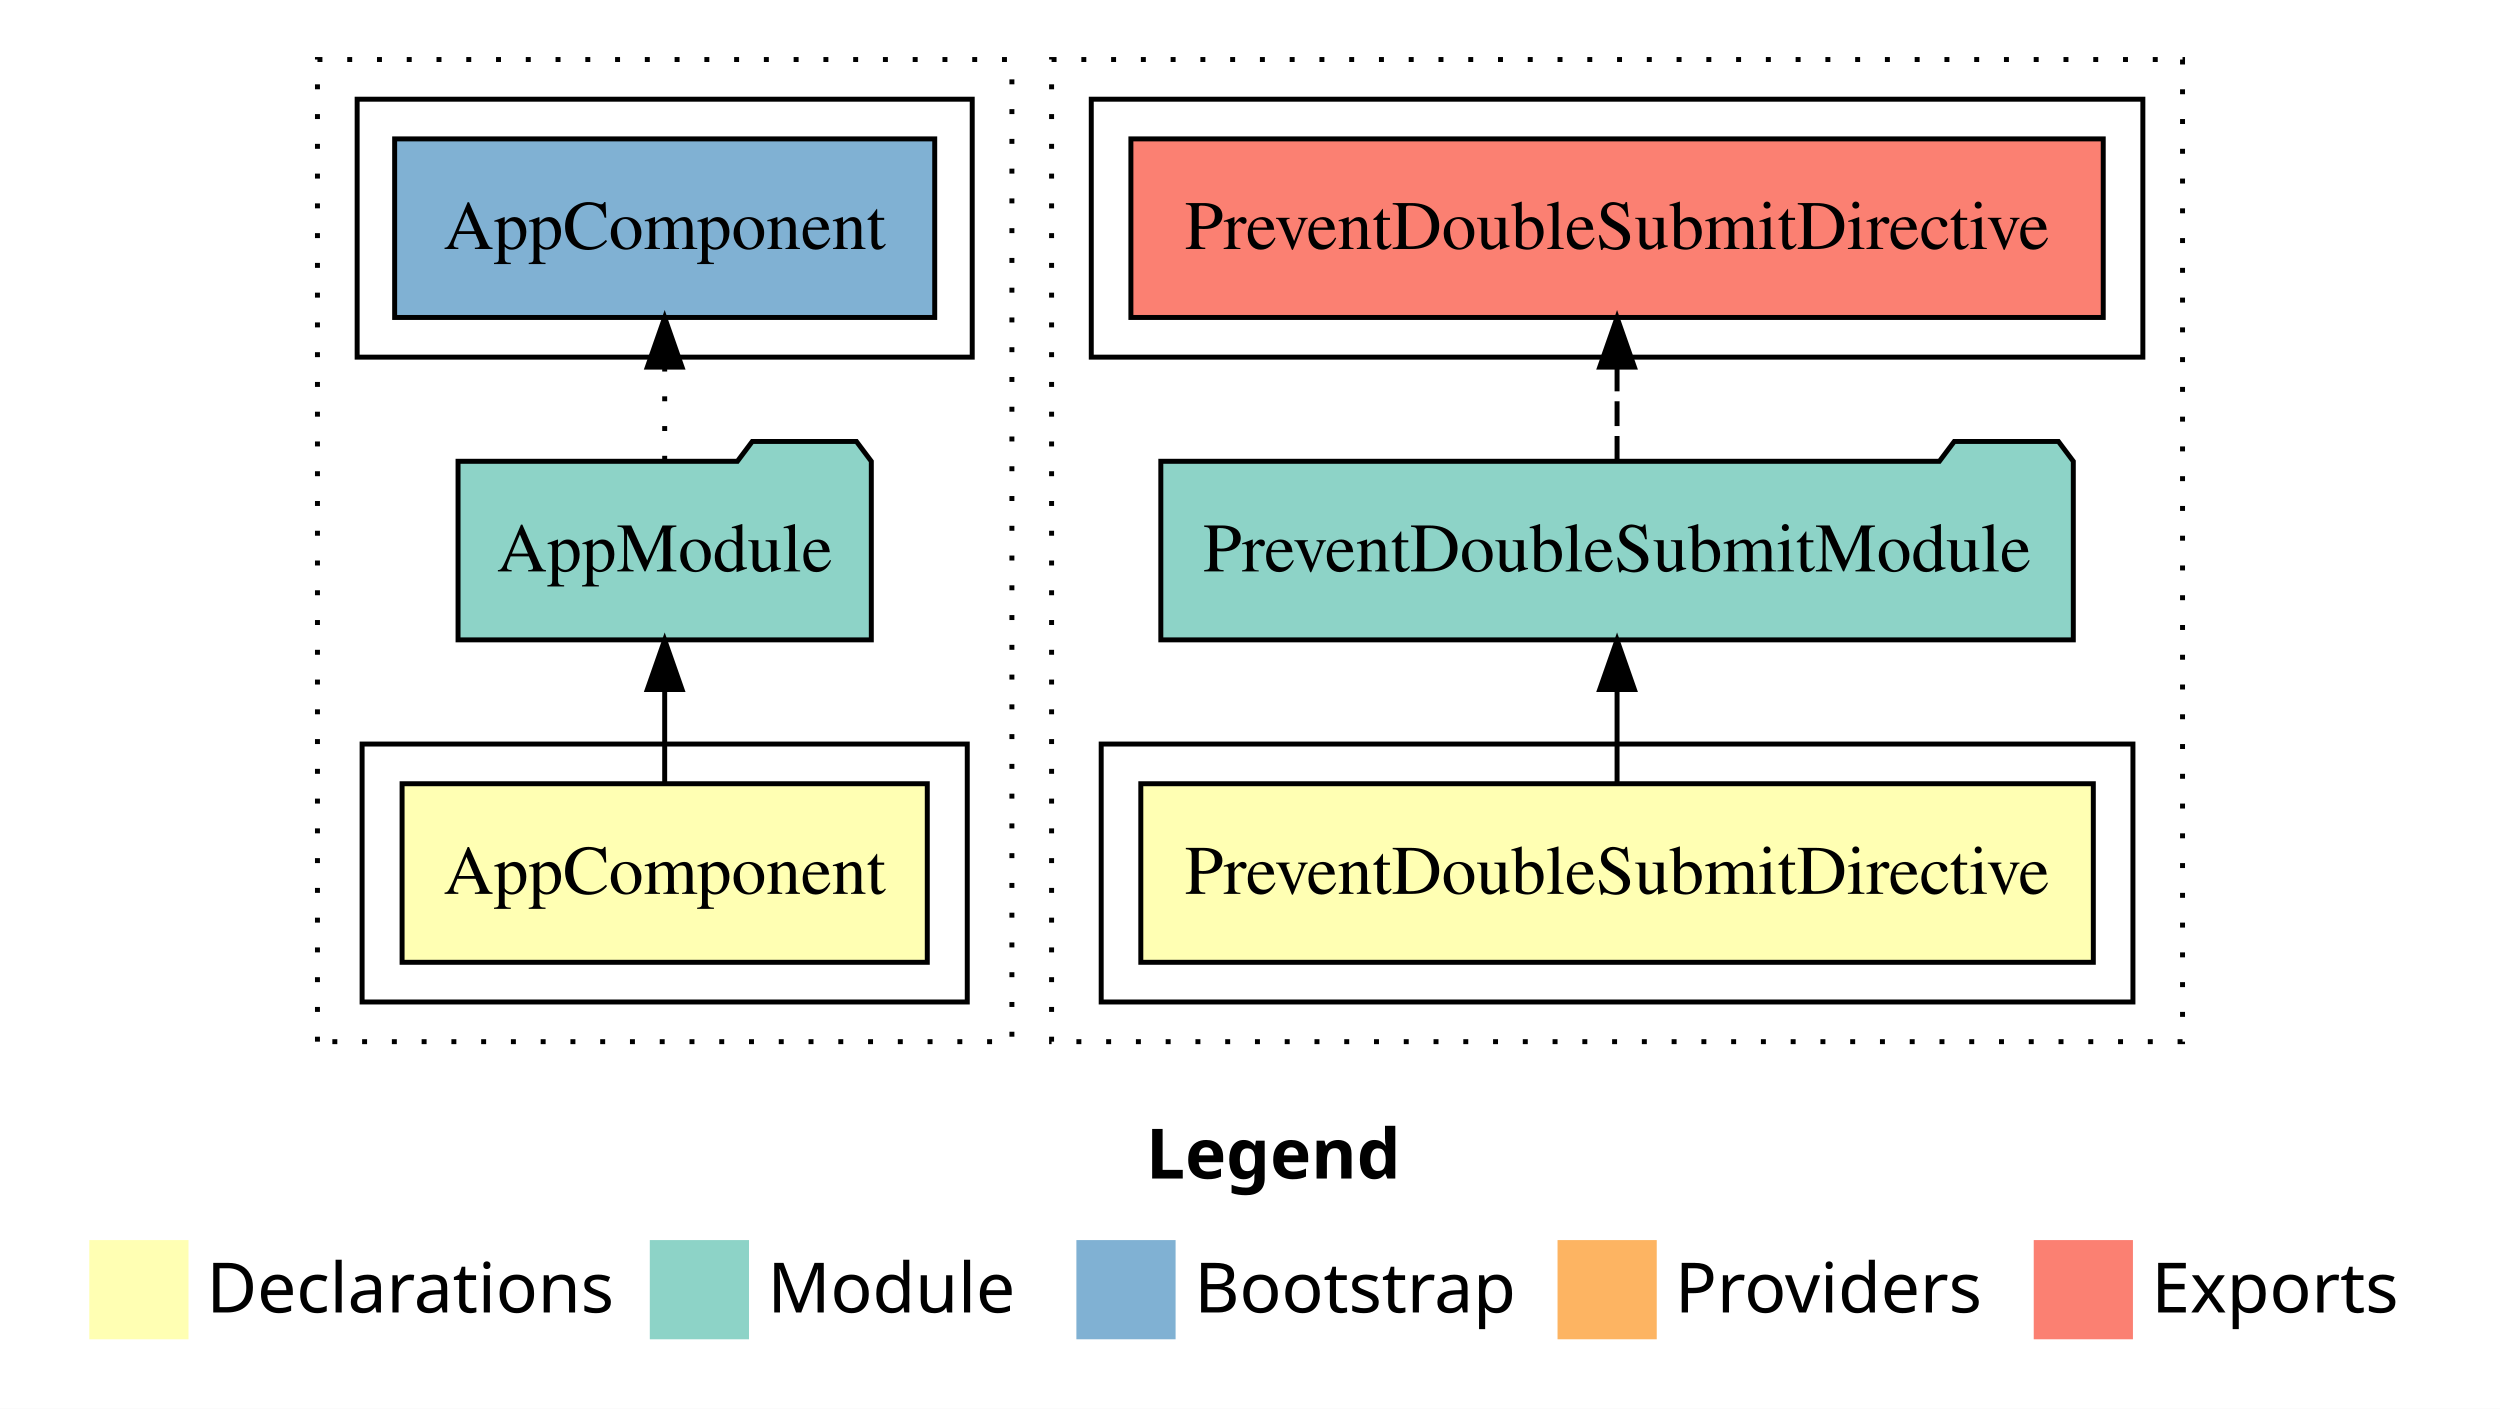
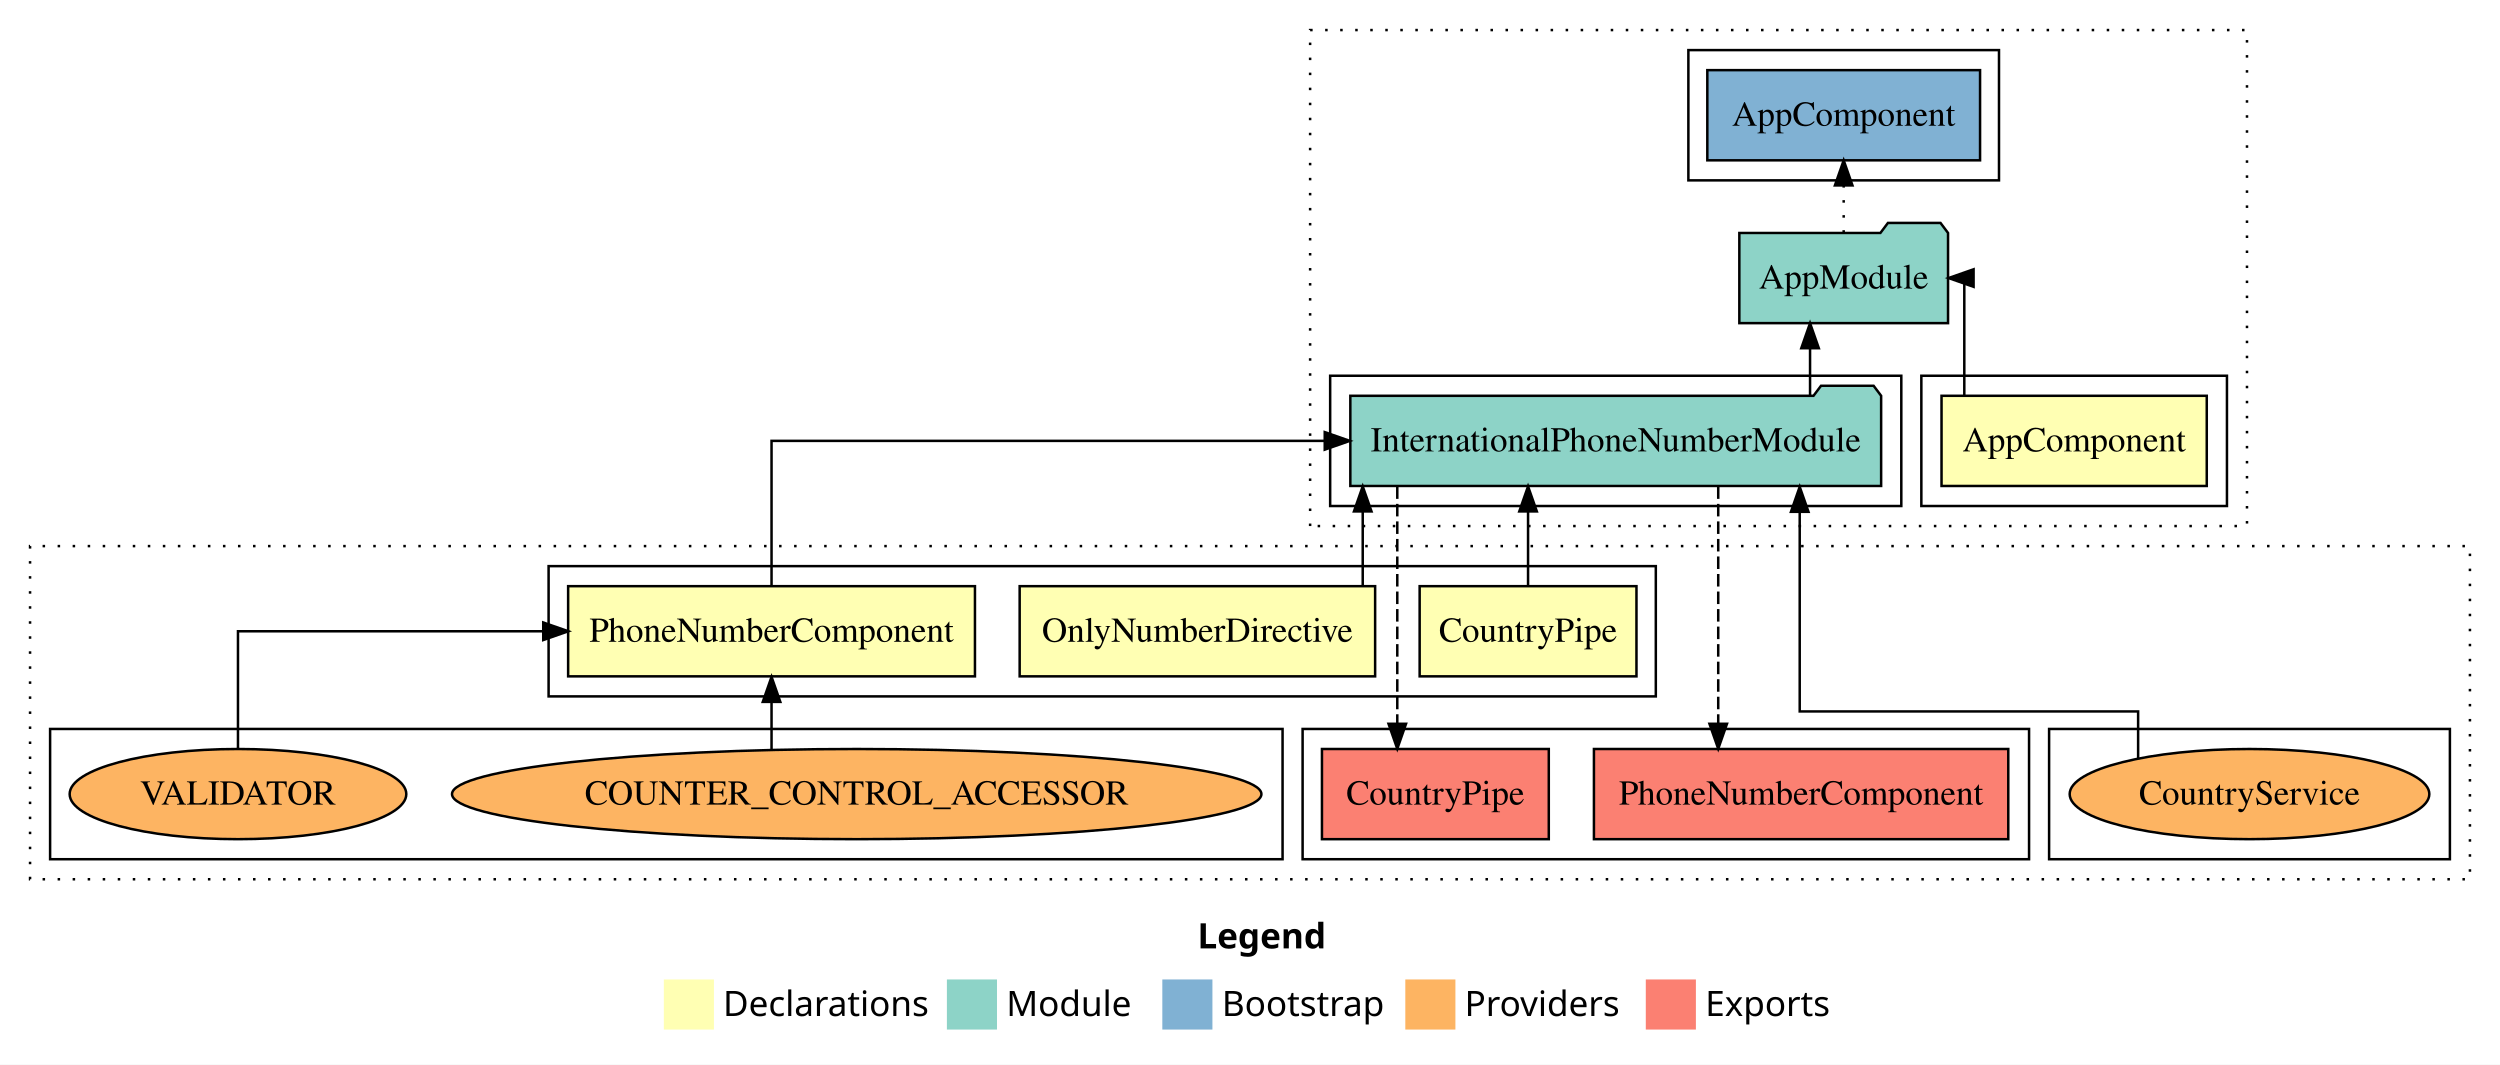
- <svg xmlns="http://www.w3.org/2000/svg" width="504pt" height="284pt" viewBox="0.00 0.00 504.00 284.00">
-   <g id="graph0" class="graph" transform="scale(1 1) rotate(0) translate(4 280)">
-     <polygon fill="#ffffff" stroke="transparent" points="-4,4 -4,-280 500,-280 500,4 -4,4" />
-     <text text-anchor="start" x="227.009" y="-42.4" font-family="sans-serif" font-weight="bold" font-size="14.00" fill="#000000">Legend</text>
-     <polygon fill="#ffffb3" stroke="transparent" points="14,-10 14,-30 34,-30 34,-10 14,-10" />
-     <text text-anchor="start" x="37.629" y="-15.4" font-family="sans-serif" font-size="14.00" fill="#000000">  Declarations</text>
-     <polygon fill="#8dd3c7" stroke="transparent" points="127,-10 127,-30 147,-30 147,-10 127,-10" />
-     <text text-anchor="start" x="150.725" y="-15.4" font-family="sans-serif" font-size="14.00" fill="#000000">  Module</text>
-     <polygon fill="#80b1d3" stroke="transparent" points="213,-10 213,-30 233,-30 233,-10 213,-10" />
-     <text text-anchor="start" x="236.781" y="-15.4" font-family="sans-serif" font-size="14.00" fill="#000000">  Bootstrap</text>
-     <polygon fill="#fdb462" stroke="transparent" points="310,-10 310,-30 330,-30 330,-10 310,-10" />
-     <text text-anchor="start" x="333.673" y="-15.4" font-family="sans-serif" font-size="14.00" fill="#000000">  Providers</text>
-     <polygon fill="#fb8072" stroke="transparent" points="406,-10 406,-30 426,-30 426,-10 406,-10" />
-     <text text-anchor="start" x="429.726" y="-15.4" font-family="sans-serif" font-size="14.00" fill="#000000">  Exports</text>
+ <svg xmlns="http://www.w3.org/2000/svg" width="998pt" height="425pt" viewBox="0.00 0.00 998.00 425.00">
+   <g id="graph0" class="graph" transform="scale(1 1) rotate(0) translate(4 421)">
+     <polygon fill="#ffffff" stroke="transparent" points="-4,4 -4,-421 994,-421 994,4 -4,4" />
+     <text text-anchor="start" x="474.009" y="-42.4" font-family="sans-serif" font-weight="bold" font-size="14.00" fill="#000000">Legend</text>
+     <polygon fill="#ffffb3" stroke="transparent" points="261,-10 261,-30 281,-30 281,-10 261,-10" />
+     <text text-anchor="start" x="284.629" y="-15.4" font-family="sans-serif" font-size="14.00" fill="#000000">  Declarations</text>
+     <polygon fill="#8dd3c7" stroke="transparent" points="374,-10 374,-30 394,-30 394,-10 374,-10" />
+     <text text-anchor="start" x="397.725" y="-15.4" font-family="sans-serif" font-size="14.00" fill="#000000">  Module</text>
+     <polygon fill="#80b1d3" stroke="transparent" points="460,-10 460,-30 480,-30 480,-10 460,-10" />
+     <text text-anchor="start" x="483.781" y="-15.4" font-family="sans-serif" font-size="14.00" fill="#000000">  Bootstrap</text>
+     <polygon fill="#fdb462" stroke="transparent" points="557,-10 557,-30 577,-30 577,-10 557,-10" />
+     <text text-anchor="start" x="580.673" y="-15.4" font-family="sans-serif" font-size="14.00" fill="#000000">  Providers</text>
+     <polygon fill="#fb8072" stroke="transparent" points="653,-10 653,-30 673,-30 673,-10 653,-10" />
+     <text text-anchor="start" x="676.726" y="-15.4" font-family="sans-serif" font-size="14.00" fill="#000000">  Exports</text>
    <g id="clust1" class="cluster">
-       <polygon fill="none" stroke="#000000" stroke-dasharray="1,5" points="60,-70 60,-268 200,-268 200,-70 60,-70" />
+       <polygon fill="none" stroke="#000000" stroke-dasharray="1,5" points="519,-211 519,-409 893,-409 893,-211 519,-211" />
    </g>
    <g id="clust2" class="cluster">
-       <polygon fill="none" stroke="#000000" points="69,-78 69,-130 191,-130 191,-78 69,-78" />
+       <polygon fill="none" stroke="#000000" points="763,-219 763,-271 885,-271 885,-219 763,-219" />
+     </g>
+     <g id="clust4" class="cluster">
+       <polygon fill="none" stroke="#000000" points="527,-219 527,-271 755,-271 755,-219 527,-219" />
    </g>
    <g id="clust6" class="cluster">
-       <polygon fill="none" stroke="#000000" points="68,-208 68,-260 192,-260 192,-208 68,-208" />
+       <polygon fill="none" stroke="#000000" points="670,-349 670,-401 794,-401 794,-349 670,-349" />
    </g>
    <g id="clust8" class="cluster">
-       <polygon fill="none" stroke="#000000" stroke-dasharray="1,5" points="208,-70 208,-268 436,-268 436,-70 208,-70" />
+       <polygon fill="none" stroke="#000000" stroke-dasharray="1,5" points="8,-70 8,-203 982,-203 982,-70 8,-70" />
    </g>
    <g id="clust9" class="cluster">
-       <polygon fill="none" stroke="#000000" points="218,-78 218,-130 426,-130 426,-78 218,-78" />
+       <polygon fill="none" stroke="#000000" points="215,-143 215,-195 657,-195 657,-143 215,-143" />
    </g>
    <g id="clust12" class="cluster">
-       <polygon fill="none" stroke="#000000" points="216,-208 216,-260 428,-260 428,-208 216,-208" />
+       <polygon fill="none" stroke="#000000" points="16,-78 16,-130 508,-130 508,-78 16,-78" />
+     </g>
+     <g id="clust14" class="cluster">
+       <polygon fill="none" stroke="#000000" points="516,-78 516,-130 806,-130 806,-78 516,-78" />
+     </g>
+     <g id="clust16" class="cluster">
+       <polygon fill="none" stroke="#000000" points="814,-78 814,-130 974,-130 974,-78 814,-78" />
    </g>
    <g id="node1" class="node">
-       <polygon fill="#ffffb3" stroke="#000000" points="182.94,-122 77.06,-122 77.06,-86 182.94,-86 182.94,-122" />
-       <text text-anchor="middle" x="130" y="-99.8" font-family="Times,serif" font-size="14.00" fill="#000000">AppComponent</text>
+       <polygon fill="#ffffb3" stroke="#000000" points="876.94,-263 771.06,-263 771.06,-227 876.94,-227 876.94,-263" />
+       <text text-anchor="middle" x="824" y="-240.8" font-family="Times,serif" font-size="14.00" fill="#000000">AppComponent</text>
    </g>
    <g id="node2" class="node">
-       <polygon fill="#8dd3c7" stroke="#000000" points="171.657,-187 168.657,-191 147.657,-191 144.657,-187 88.343,-187 88.343,-151 171.657,-151 171.657,-187" />
-       <text text-anchor="middle" x="130" y="-164.8" font-family="Times,serif" font-size="14.00" fill="#000000">AppModule</text>
+       <polygon fill="#8dd3c7" stroke="#000000" points="773.657,-328 770.657,-332 749.657,-332 746.657,-328 690.343,-328 690.343,-292 773.657,-292 773.657,-328" />
+       <text text-anchor="middle" x="732" y="-305.8" font-family="Times,serif" font-size="14.00" fill="#000000">AppModule</text>
    </g>
    <g id="edge1" class="edge">
-       <path fill="none" stroke="#000000" d="M130,-122.106C130,-122.106 130,-140.991 130,-140.991" />
-       <polygon fill="#000000" stroke="#000000" points="126.5,-140.991 130,-150.991 133.5,-140.991 126.5,-140.991" />
+       <path fill="none" stroke="#000000" d="M780.149,-263.106C780.149,-282.339 780.149,-310 780.149,-310 780.149,-310 779.519,-310 779.519,-310" />
+       <polygon fill="#000000" stroke="#000000" points="783.854,-306.5 773.854,-310 783.854,-313.5 783.854,-306.5" />
+     </g>
+     <g id="node4" class="node">
+       <polygon fill="#80b1d3" stroke="#000000" points="786.439,-393 677.561,-393 677.561,-357 786.439,-357 786.439,-393" />
+       <text text-anchor="middle" x="732" y="-370.8" font-family="Times,serif" font-size="14.00" fill="#000000">AppComponent </text>
+     </g>
+     <g id="edge3" class="edge">
+       <path fill="none" stroke="#000000" stroke-dasharray="1,5" d="M732,-328.106C732,-328.106 732,-346.991 732,-346.991" />
+       <polygon fill="#000000" stroke="#000000" points="728.5,-346.991 732,-356.991 735.5,-346.991 728.5,-346.991" />
    </g>
    <g id="node3" class="node">
-       <polygon fill="#80b1d3" stroke="#000000" points="184.439,-252 75.561,-252 75.561,-216 184.439,-216 184.439,-252" />
-       <text text-anchor="middle" x="130" y="-229.8" font-family="Times,serif" font-size="14.00" fill="#000000">AppComponent </text>
+       <polygon fill="#8dd3c7" stroke="#000000" points="746.947,-263 743.947,-267 722.947,-267 719.947,-263 535.053,-263 535.053,-227 746.947,-227 746.947,-263" />
+       <text text-anchor="middle" x="641" y="-240.8" font-family="Times,serif" font-size="14.00" fill="#000000">InternationalPhoneNumberModule</text>
    </g>
    <g id="edge2" class="edge">
-       <path fill="none" stroke="#000000" stroke-dasharray="1,5" d="M130,-187.106C130,-187.106 130,-205.991 130,-205.991" />
-       <polygon fill="#000000" stroke="#000000" points="126.5,-205.991 130,-215.991 133.5,-205.991 126.5,-205.991" />
+       <path fill="none" stroke="#000000" d="M718.573,-263.106C718.573,-263.106 718.573,-281.991 718.573,-281.991" />
+       <polygon fill="#000000" stroke="#000000" points="715.073,-281.991 718.573,-291.991 722.073,-281.991 715.073,-281.991" />
    </g>
-     <g id="node4" class="node">
-       <polygon fill="#ffffb3" stroke="#000000" points="418.013,-122 225.987,-122 225.987,-86 418.013,-86 418.013,-122" />
-       <text text-anchor="middle" x="322" y="-99.8" font-family="Times,serif" font-size="14.00" fill="#000000">PreventDoubleSubmitDirective</text>
+     <g id="node10" class="node">
+       <polygon fill="#fb8072" stroke="#000000" points="614.276,-122 523.724,-122 523.724,-86 614.276,-86 614.276,-122" />
+       <text text-anchor="middle" x="569" y="-99.8" font-family="Times,serif" font-size="14.00" fill="#000000">CountryPipe </text>
+     </g>
+     <g id="edge9" class="edge">
+       <path fill="none" stroke="#000000" stroke-dasharray="5,2" d="M553.794,-226.855C553.794,-226.855 553.794,-132.075 553.794,-132.075" />
+       <polygon fill="#000000" stroke="#000000" points="557.294,-132.075 553.794,-122.075 550.294,-132.075 557.294,-132.075" />
+     </g>
+     <g id="node11" class="node">
+       <polygon fill="#fb8072" stroke="#000000" points="797.702,-122 632.298,-122 632.298,-86 797.702,-86 797.702,-122" />
+       <text text-anchor="middle" x="715" y="-99.8" font-family="Times,serif" font-size="14.00" fill="#000000">PhoneNumberComponent </text>
+     </g>
+     <g id="edge10" class="edge">
+       <path fill="none" stroke="#000000" stroke-dasharray="5,2" d="M681.916,-226.855C681.916,-226.855 681.916,-132.075 681.916,-132.075" />
+       <polygon fill="#000000" stroke="#000000" points="685.416,-132.075 681.916,-122.075 678.416,-132.075 685.416,-132.075" />
    </g>
    <g id="node5" class="node">
-       <polygon fill="#8dd3c7" stroke="#000000" points="413.979,-187 410.979,-191 389.979,-191 386.979,-187 230.021,-187 230.021,-151 413.979,-151 413.979,-187" />
-       <text text-anchor="middle" x="322" y="-164.8" font-family="Times,serif" font-size="14.00" fill="#000000">PreventDoubleSubmitModule</text>
+       <polygon fill="#ffffb3" stroke="#000000" points="649.276,-187 562.724,-187 562.724,-151 649.276,-151 649.276,-187" />
+       <text text-anchor="middle" x="606" y="-164.8" font-family="Times,serif" font-size="14.00" fill="#000000">CountryPipe</text>
    </g>
-     <g id="edge3" class="edge">
-       <path fill="none" stroke="#000000" d="M322,-122.106C322,-122.106 322,-140.991 322,-140.991" />
-       <polygon fill="#000000" stroke="#000000" points="318.5,-140.991 322,-150.991 325.5,-140.991 318.5,-140.991" />
+     <g id="edge4" class="edge">
+       <path fill="none" stroke="#000000" d="M606,-187.011C606,-187.011 606,-216.855 606,-216.855" />
+       <polygon fill="#000000" stroke="#000000" points="602.5,-216.855 606,-226.855 609.5,-216.855 602.5,-216.855" />
    </g>
    <g id="node6" class="node">
-       <polygon fill="#fb8072" stroke="#000000" points="420.012,-252 223.988,-252 223.988,-216 420.012,-216 420.012,-252" />
-       <text text-anchor="middle" x="322" y="-229.8" font-family="Times,serif" font-size="14.00" fill="#000000">PreventDoubleSubmitDirective </text>
+       <polygon fill="#ffffb3" stroke="#000000" points="544.952,-187 403.048,-187 403.048,-151 544.952,-151 544.952,-187" />
+       <text text-anchor="middle" x="474" y="-164.8" font-family="Times,serif" font-size="14.00" fill="#000000">OnlyNumberDirective</text>
    </g>
-     <g id="edge4" class="edge">
-       <path fill="none" stroke="#000000" stroke-dasharray="5,2" d="M322,-187.106C322,-187.106 322,-205.991 322,-205.991" />
-       <polygon fill="#000000" stroke="#000000" points="318.5,-205.991 322,-215.991 325.5,-205.991 318.5,-205.991" />
+     <g id="edge5" class="edge">
+       <path fill="none" stroke="#000000" d="M540.001,-187.011C540.001,-187.011 540.001,-216.855 540.001,-216.855" />
+       <polygon fill="#000000" stroke="#000000" points="536.501,-216.855 540.001,-226.855 543.501,-216.855 536.501,-216.855" />
+     </g>
+     <g id="node7" class="node">
+       <polygon fill="#ffffb3" stroke="#000000" points="385.202,-187 222.798,-187 222.798,-151 385.202,-151 385.202,-187" />
+       <text text-anchor="middle" x="304" y="-164.8" font-family="Times,serif" font-size="14.00" fill="#000000">PhoneNumberComponent</text>
+     </g>
+     <g id="edge6" class="edge">
+       <path fill="none" stroke="#000000" d="M304,-187.011C304,-209.485 304,-245 304,-245 304,-245 524.834,-245 524.834,-245" />
+       <polygon fill="#000000" stroke="#000000" points="524.834,-248.5 534.834,-245 524.834,-241.5 524.834,-248.5" />
+     </g>
+     <g id="node8" class="node">
+       <ellipse fill="#fdb462" stroke="#000000" cx="338" cy="-104" rx="161.559" ry="18" />
+       <text text-anchor="middle" x="338" y="-99.8" font-family="Times,serif" font-size="14.00" fill="#000000">COUNTER_CONTROL_ACCESSOR</text>
+     </g>
+     <g id="edge7" class="edge">
+       <path fill="none" stroke="#000000" d="M304,-121.761C304,-121.761 304,-140.807 304,-140.807" />
+       <polygon fill="#000000" stroke="#000000" points="300.5,-140.807 304,-150.807 307.5,-140.808 300.5,-140.807" />
+     </g>
+     <g id="node9" class="node">
+       <ellipse fill="#fdb462" stroke="#000000" cx="91" cy="-104" rx="67.195" ry="18" />
+       <text text-anchor="middle" x="91" y="-99.8" font-family="Times,serif" font-size="14.00" fill="#000000">VALIDATOR</text>
+     </g>
+     <g id="edge8" class="edge">
+       <path fill="none" stroke="#000000" d="M91,-122.106C91,-141.339 91,-169 91,-169 91,-169 212.866,-169 212.866,-169" />
+       <polygon fill="#000000" stroke="#000000" points="212.866,-172.5 222.866,-169 212.866,-165.5 212.866,-172.5" />
+     </g>
+     <g id="node12" class="node">
+       <ellipse fill="#fdb462" stroke="#000000" cx="894" cy="-104" rx="71.789" ry="18" />
+       <text text-anchor="middle" x="894" y="-99.8" font-family="Times,serif" font-size="14.00" fill="#000000">CountryService</text>
+     </g>
+     <g id="edge11" class="edge">
+       <path fill="none" stroke="#000000" d="M849.538,-118.186C849.538,-127.131 849.538,-137 849.538,-137 849.538,-137 714.445,-137 714.445,-137 714.445,-137 714.445,-216.679 714.445,-216.679" />
+       <polygon fill="#000000" stroke="#000000" points="710.945,-216.679 714.445,-226.679 717.945,-216.679 710.945,-216.679" />
    </g>
  </g>
</svg>
